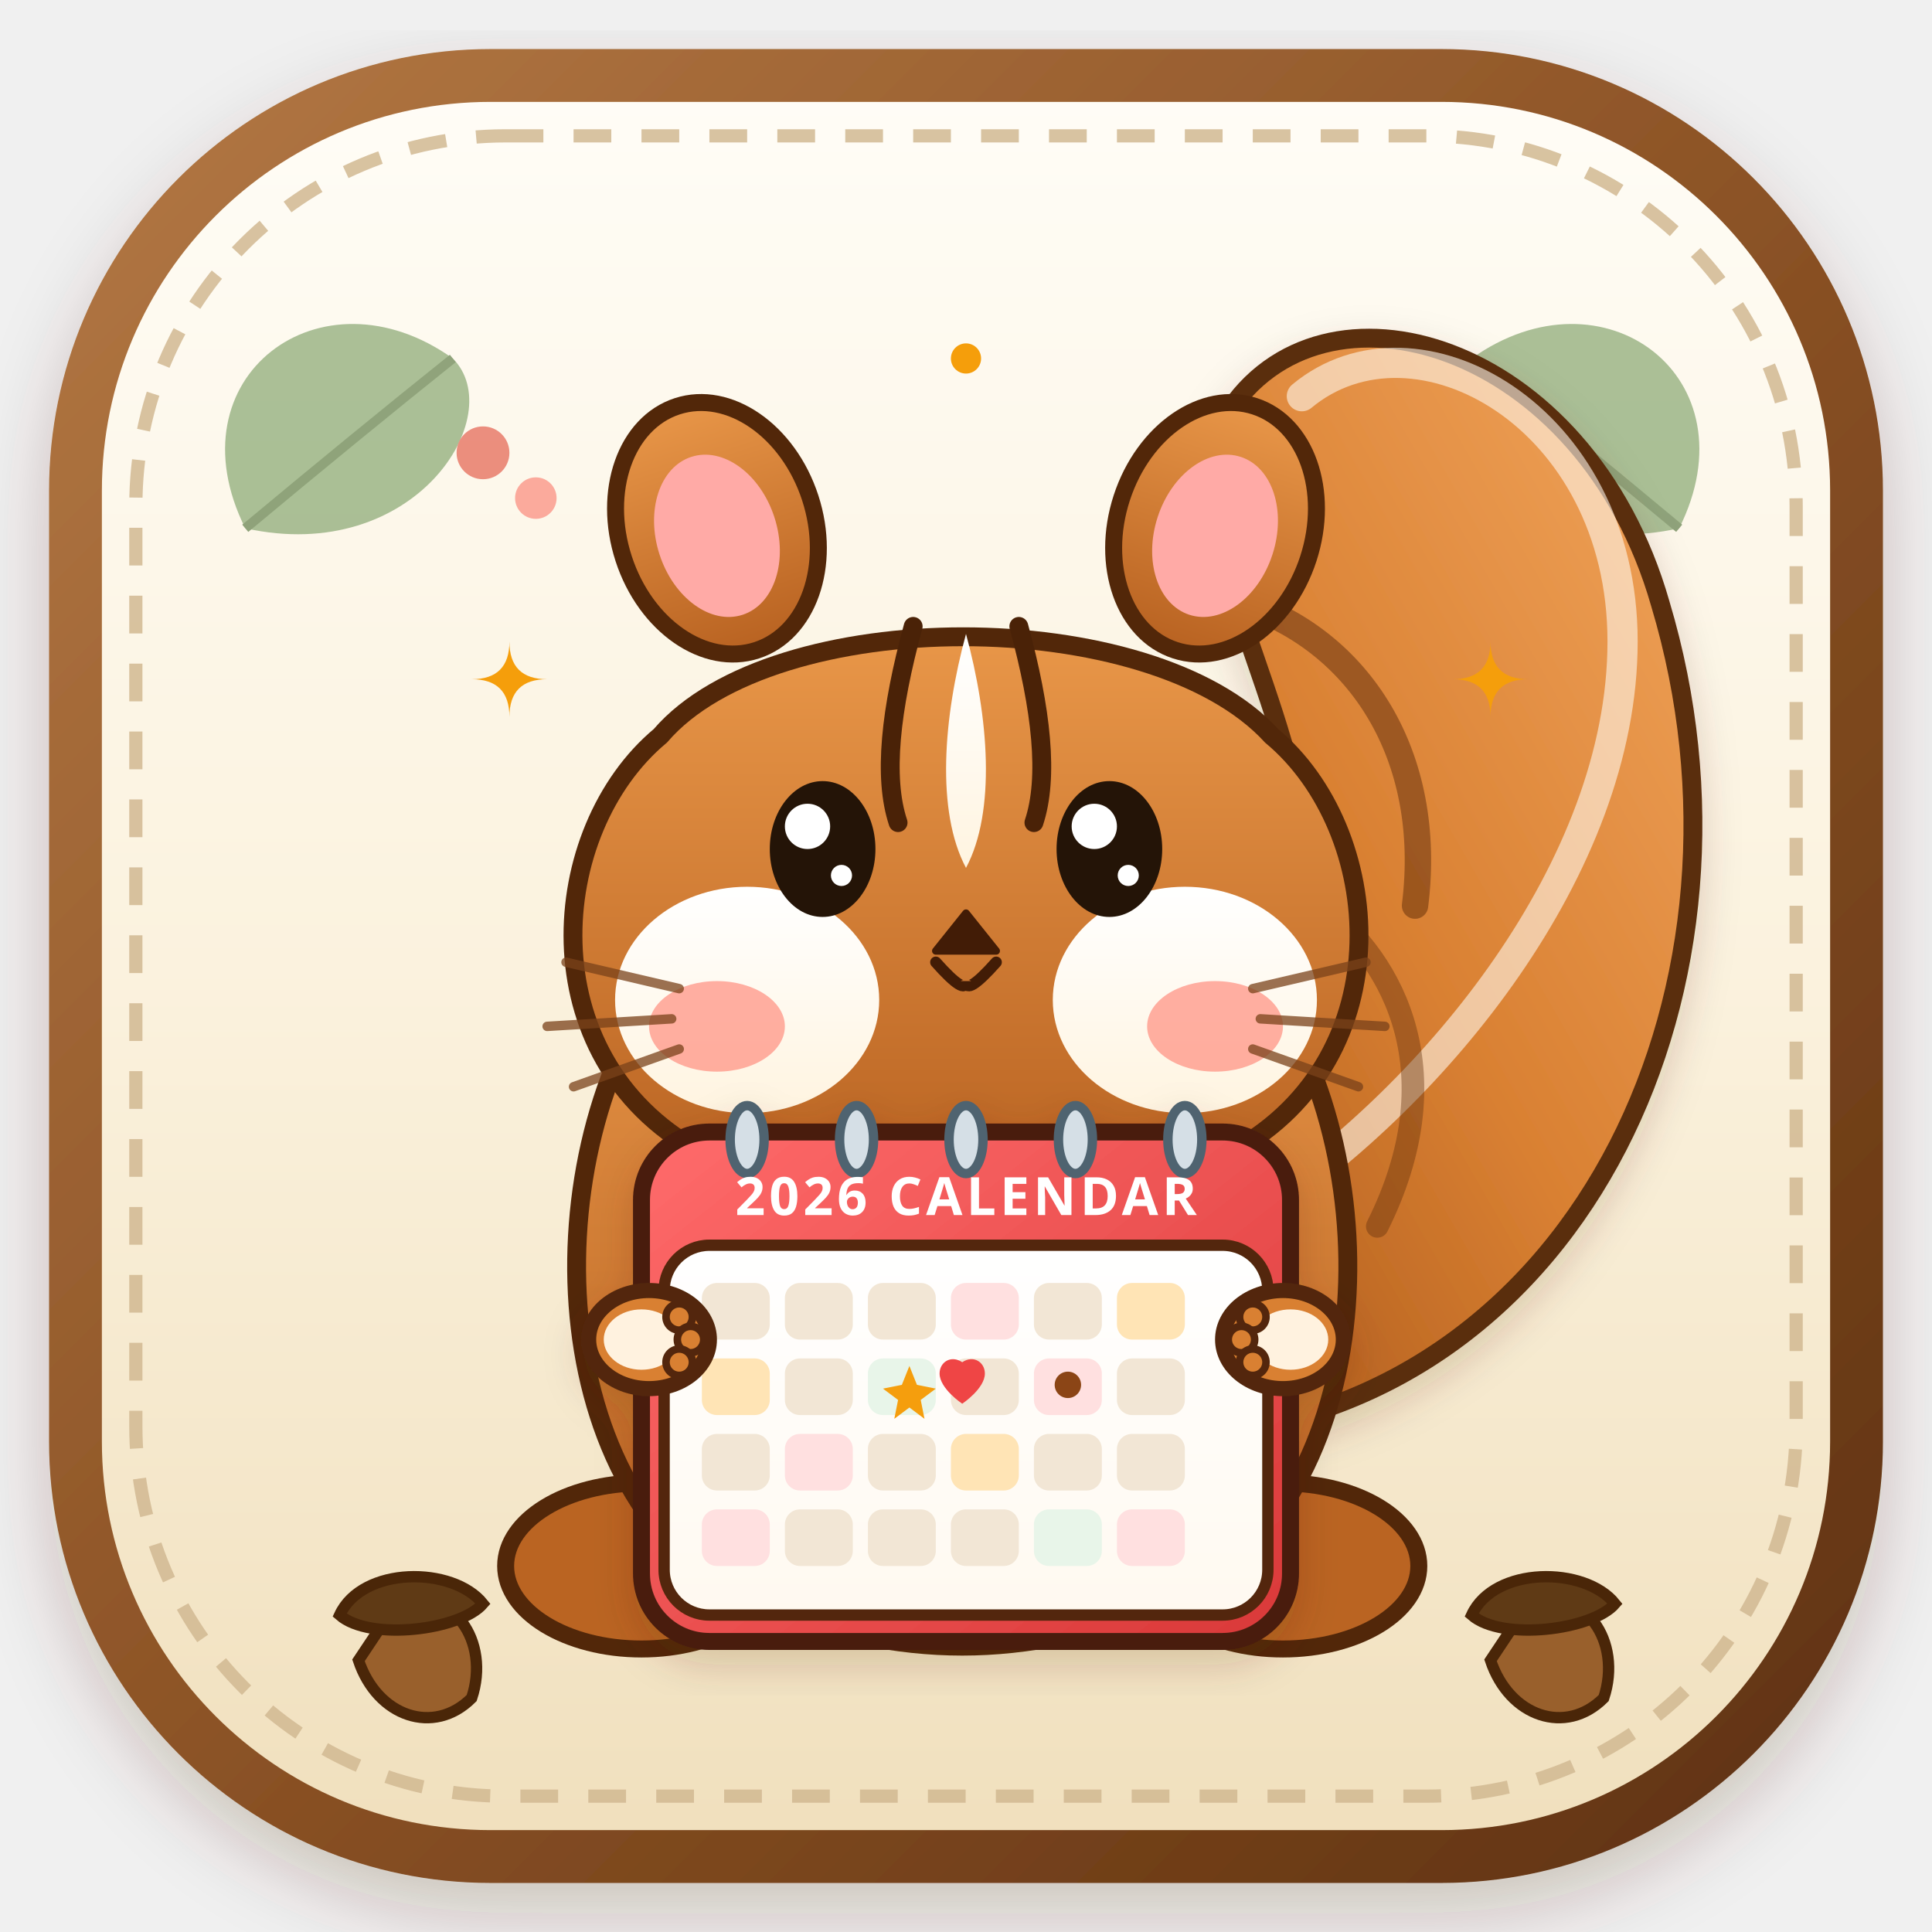
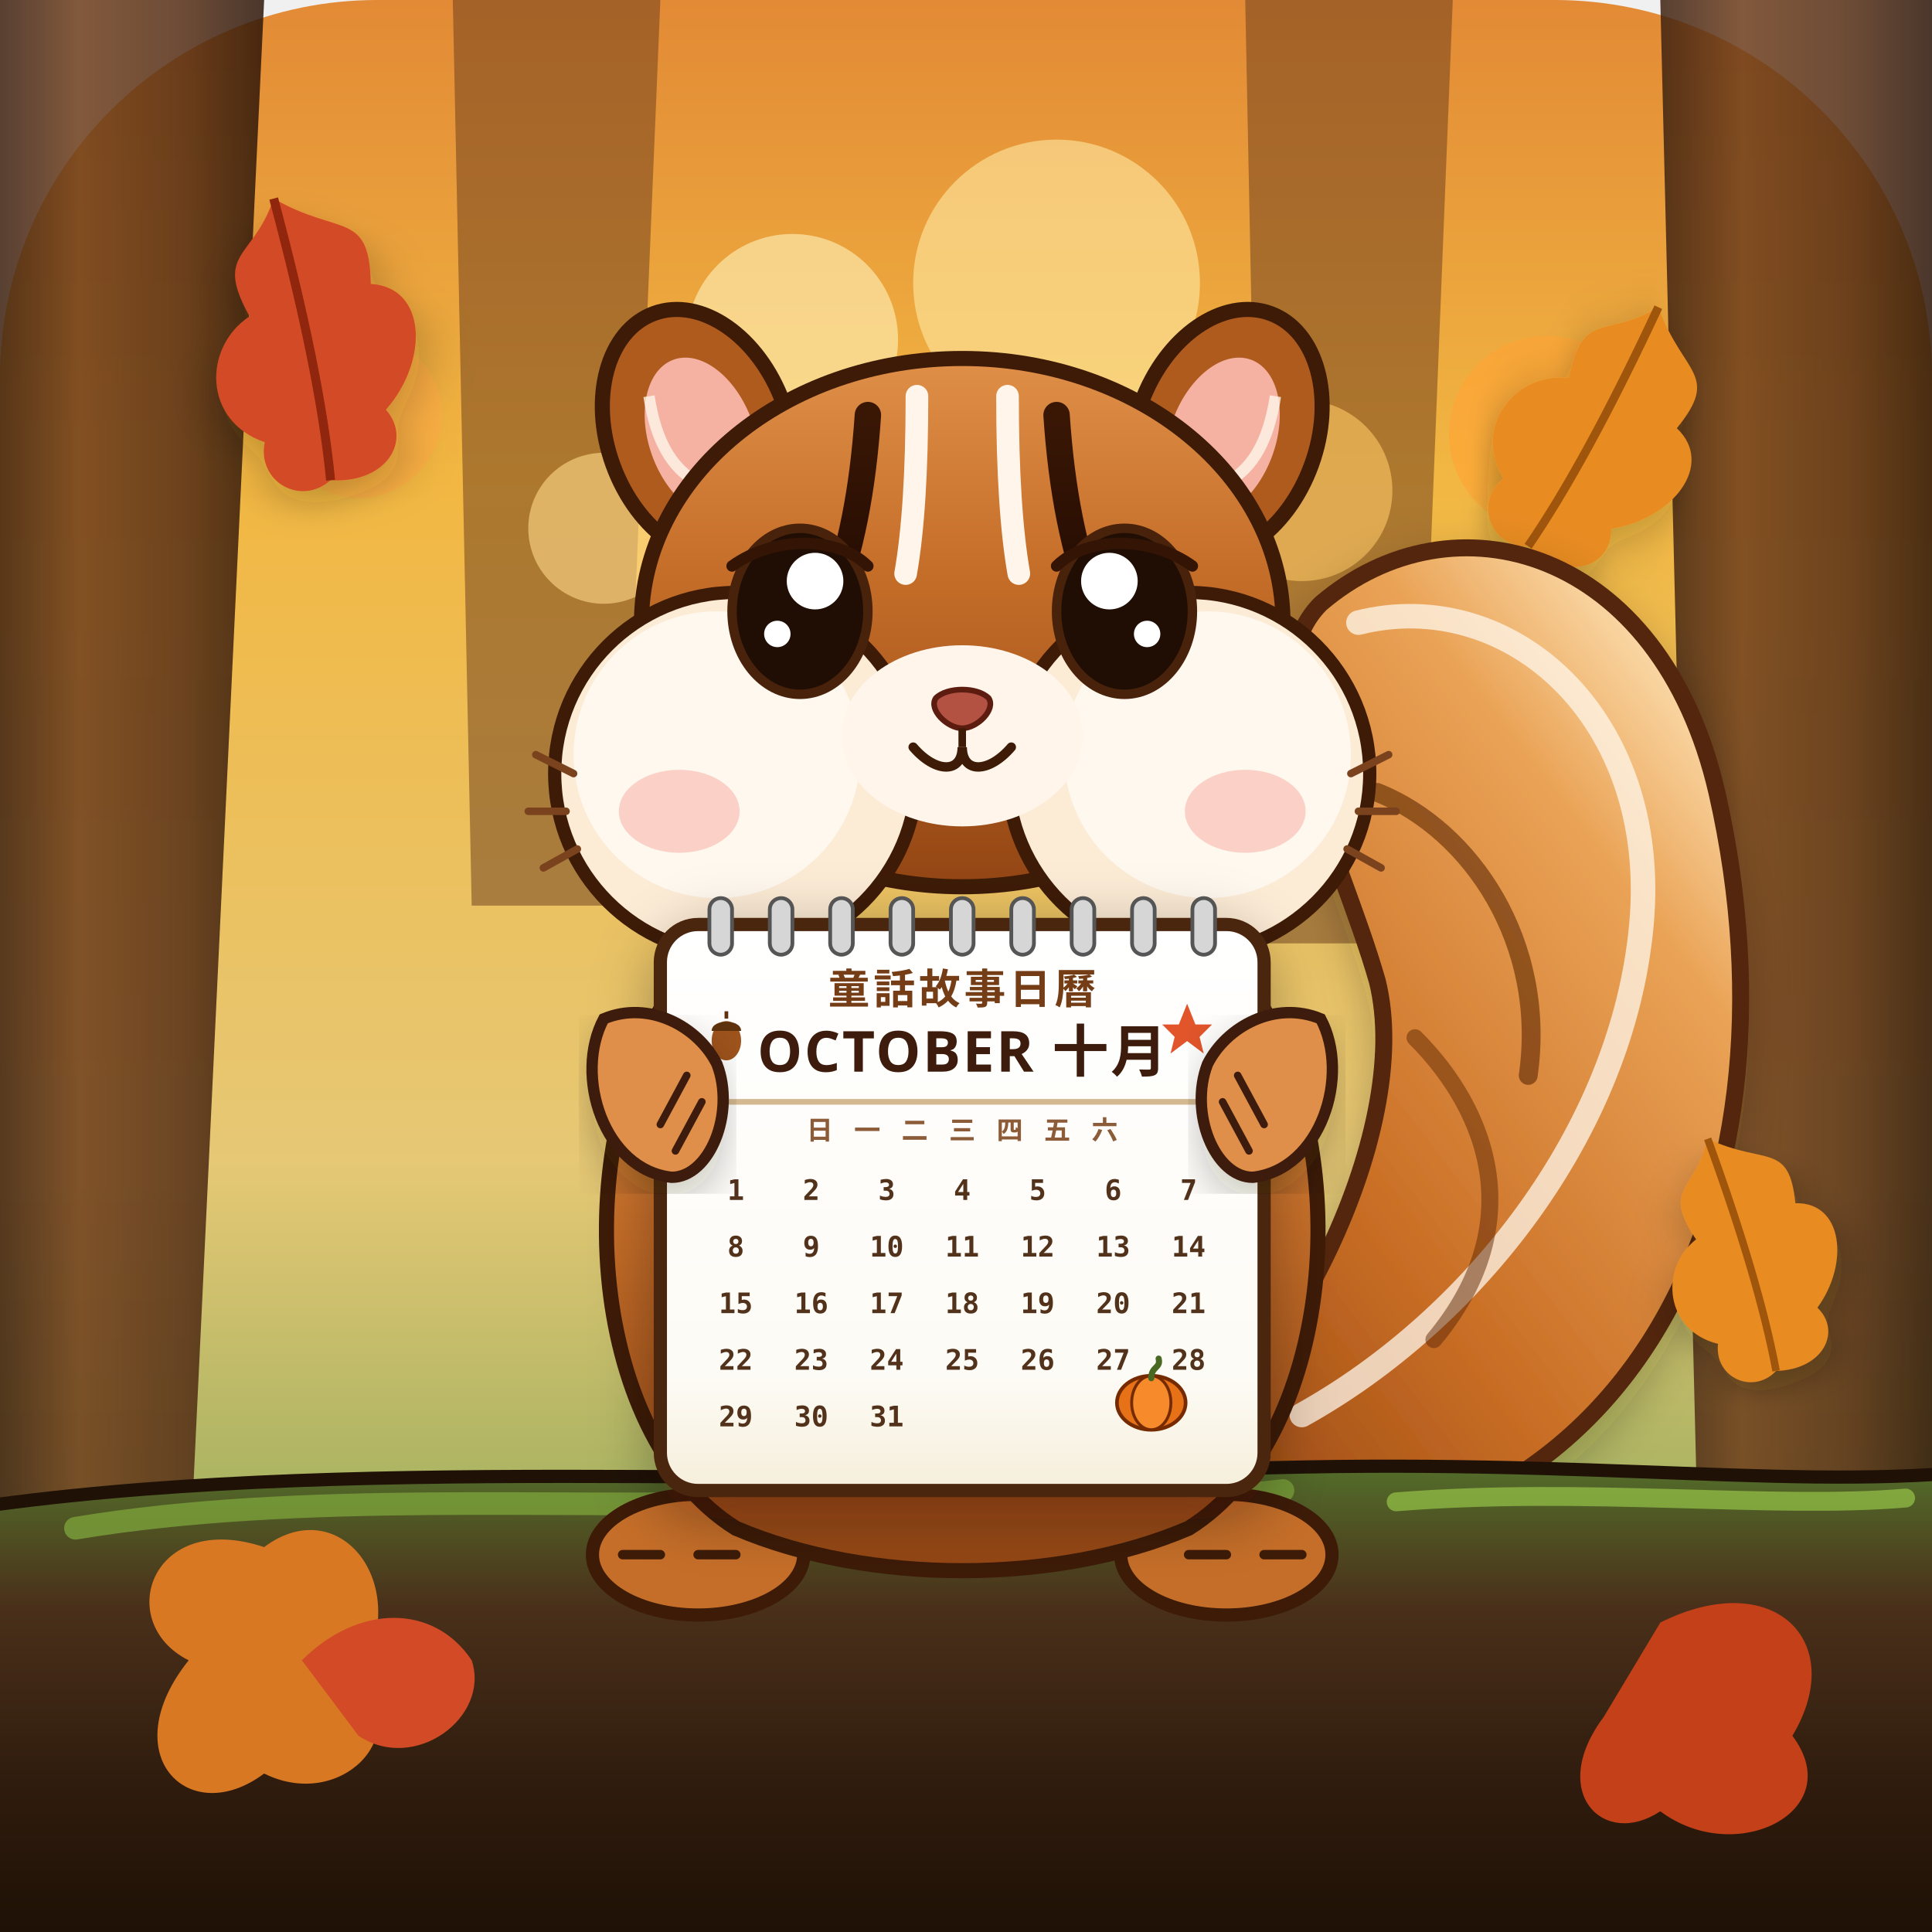
<svg xmlns="http://www.w3.org/2000/svg" viewBox="0 0 512 512" width="100%" height="100%">
  <defs>
-     <linearGradient id="warmBg" x1="0%" y1="0%" x2="0%" y2="100%">
+     <linearGradient id="forestSky" x1="0%" y1="0%" x2="0%" y2="100%">
+       <stop offset="0%" stop-color="#E28935" />
+       <stop offset="25%" stop-color="#F2B742" />
+       <stop offset="60%" stop-color="#E6C875" />
+       <stop offset="85%" stop-color="#8DAA59" />
+       <stop offset="100%" stop-color="#46682F" />
+     </linearGradient>
+     <linearGradient id="barkGrad" x1="0%" y1="0%" x2="100%" y2="0%">
+       <stop offset="0%" stop-color="#3D2111" />
+       <stop offset="30%" stop-color="#6E3E1C" />
+       <stop offset="70%" stop-color="#552E15" />
+       <stop offset="100%" stop-color="#2D1609" />
+     </linearGradient>
+     <linearGradient id="logGrad" x1="0%" y1="0%" x2="0%" y2="100%">
+       <stop offset="0%" stop-color="#536D2A" />
+       <stop offset="30%" stop-color="#4A301A" />
+       <stop offset="70%" stop-color="#2E1B0D" />
+       <stop offset="100%" stop-color="#1F1106" />
+     </linearGradient>
+     <linearGradient id="chipFur" x1="0%" y1="0%" x2="0%" y2="100%">
+       <stop offset="0%" stop-color="#DF8F48" />
+       <stop offset="40%" stop-color="#C56E29" />
+       <stop offset="100%" stop-color="#934614" />
+     </linearGradient>
+     <linearGradient id="chipBelly" x1="0%" y1="0%" x2="0%" y2="100%">
      <stop offset="0%" stop-color="#FFFDF7" />
-       <stop offset="50%" stop-color="#FBF2DE" />
-       <stop offset="100%" stop-color="#F0DFBC" />
-     </linearGradient>
-     <linearGradient id="woodBorder" x1="0%" y1="0%" x2="100%" y2="100%">
-       <stop offset="0%" stop-color="#B37844" />
-       <stop offset="50%" stop-color="#8C5326" />
-       <stop offset="100%" stop-color="#5E3110" />
-     </linearGradient>
-     <linearGradient id="chipmunkMain" x1="0%" y1="0%" x2="0%" y2="100%">
-       <stop offset="0%" stop-color="#E89648" />
-       <stop offset="100%" stop-color="#B86221" />
-     </linearGradient>
-     <linearGradient id="chipmunkDark" x1="0%" y1="0%" x2="0%" y2="100%">
-       <stop offset="0%" stop-color="#6E3710" />
-       <stop offset="100%" stop-color="#421E06" />
-     </linearGradient>
-     <linearGradient id="chipmunkWhite" x1="0%" y1="0%" x2="0%" y2="100%">
+       <stop offset="60%" stop-color="#FCEFD8" />
+       <stop offset="100%" stop-color="#F4DCB6" />
+     </linearGradient>
+     <linearGradient id="stripeDark" x1="0%" y1="0%" x2="0%" y2="100%">
+       <stop offset="0%" stop-color="#3A1705" />
+       <stop offset="100%" stop-color="#220B02" />
+     </linearGradient>
+     <linearGradient id="tailGrad" x1="0%" y1="100%" x2="80%" y2="0%">
+       <stop offset="0%" stop-color="#8C3F10" />
+       <stop offset="40%" stop-color="#C96E25" />
+       <stop offset="80%" stop-color="#EAA356" />
+       <stop offset="100%" stop-color="#FDE2B5" />
+     </linearGradient>
+     <linearGradient id="calPaper" x1="0%" y1="0%" x2="0%" y2="100%">
      <stop offset="0%" stop-color="#FFFFFF" />
-       <stop offset="100%" stop-color="#FFF4E0" />
-     </linearGradient>
-     <linearGradient id="tailGrad" x1="0%" y1="100%" x2="100%" y2="0%">
-       <stop offset="0%" stop-color="#9C4C14" />
-       <stop offset="50%" stop-color="#D98032" />
-       <stop offset="100%" stop-color="#F2A65E" />
-     </linearGradient>
-     <linearGradient id="calCover" x1="0%" y1="0%" x2="100%" y2="100%">
-       <stop offset="0%" stop-color="#FF6B6B" />
-       <stop offset="100%" stop-color="#D93838" />
-     </linearGradient>
-     <linearGradient id="calPage" x1="0%" y1="0%" x2="0%" y2="100%">
-       <stop offset="0%" stop-color="#FFFFFF" />
-       <stop offset="100%" stop-color="#FFF9F0" />
-     </linearGradient>
-     <filter id="dropShadow" x="-10%" y="-10%" width="120%" height="120%">
-       <feDropShadow dx="0" dy="8" stdDeviation="10" flood-color="#4A2608" flood-opacity="0.22" />
+       <stop offset="80%" stop-color="#FDFBF5" />
+       <stop offset="100%" stop-color="#F5EEDA" />
+     </linearGradient>
+     <filter id="softShadow" x="-10%" y="-10%" width="120%" height="120%">
+       <feDropShadow dx="0" dy="5" stdDeviation="6" flood-color="#2B1608" flood-opacity="0.25" />
    </filter>
-     <filter id="elementShadow" x="-10%" y="-10%" width="120%" height="120%">
-       <feDropShadow dx="0" dy="4" stdDeviation="5" flood-color="#542E11" flood-opacity="0.18" />
+     <filter id="calShadow" x="-15%" y="-10%" width="130%" height="125%">
+       <feDropShadow dx="0" dy="6" stdDeviation="8" flood-color="#1A0D04" flood-opacity="0.32" />
    </filter>
  </defs>
-   <rect x="20" y="20" width="472" height="472" rx="110" fill="url(#warmBg)" stroke="url(#woodBorder)" stroke-width="14" filter="url(#dropShadow)" />
-   <rect x="36" y="36" width="440" height="440" rx="98" fill="none" stroke="#D1B892" stroke-width="3.5" stroke-dasharray="10 8" opacity="0.85" />
-   <g opacity="0.65">
-     <path d="M 65 140 C 45 100 85 70 120 95 C 135 110 110 150 65 140 Z" fill="#7E9F67" />
-     <path d="M 65 140 Q 95 115 120 95" stroke="#54753D" stroke-width="2.5" fill="none" />
-     <circle cx="128" cy="120" r="7" fill="#E25442" />
-     <circle cx="142" cy="132" r="5.5" fill="#FA8072" />
-     <path d="M 445 140 C 465 100 425 70 390 95 C 375 110 400 150 445 140 Z" fill="#7E9F67" />
-     <path d="M 445 140 Q 415 115 390 95" stroke="#54753D" stroke-width="2.5" fill="none" />
-     <circle cx="384" cy="120" r="7" fill="#E25442" />
-   </g>
-   <g filter="url(#elementShadow)">
-     <path d="M 320 380 C 420 370 470 260 440 160 C 420 90 350 70 325 110 C 310 135 340 180 345 220 C 350 265 310 330 280 350 Z" fill="url(#tailGrad)" stroke="#5A2E0D" stroke-width="5" stroke-linejoin="round" />
-     <path d="M 345 105 C 375 80 430 110 430 170 C 430 230 380 290 335 320" fill="none" stroke="#FFF7EB" stroke-width="8" stroke-linecap="round" opacity="0.6" />
-     <path d="M 330 160 C 360 170 380 200 375 240" fill="none" stroke="#5E2C0A" stroke-width="7" stroke-linecap="round" opacity="0.5" />
-     <path d="M 350 240 C 370 255 385 285 365 325" fill="none" stroke="#5E2C0A" stroke-width="6" stroke-linecap="round" opacity="0.4" />
-   </g>
-   <g id="chipmunkGroup">
-     <ellipse cx="170" cy="415" rx="36" ry="22" fill="#BA6422" stroke="#522709" stroke-width="4.5" />
-     <ellipse cx="340" cy="415" rx="36" ry="22" fill="#BA6422" stroke="#522709" stroke-width="4.5" />
-     <path d="M 175 260 C 140 310 145 400 200 425 C 240 440 270 440 310 425 C 365 400 370 310 335 260 C 310 225 200 225 175 260 Z" fill="url(#chipmunkMain)" stroke="#522709" stroke-width="5" />
-     <ellipse cx="256" cy="355" rx="72" ry="68" fill="url(#chipmunkWhite)" opacity="0.95" />
-     <g>
-       <ellipse cx="190" cy="140" rx="26" ry="34" transform="rotate(-18 190 140)" fill="url(#chipmunkMain)" stroke="#522709" stroke-width="4.5" />
-       <ellipse cx="190" cy="142" rx="16" ry="22" transform="rotate(-18 190 142)" fill="#FFAAA6" />
-     </g>
-     <g>
-       <ellipse cx="322" cy="140" rx="26" ry="34" transform="rotate(18 322 140)" fill="url(#chipmunkMain)" stroke="#522709" stroke-width="4.5" />
-       <ellipse cx="322" cy="142" rx="16" ry="22" transform="rotate(18 322 142)" fill="#FFAAA6" />
-     </g>
-     <path d="M 175 195 C 145 220 140 280 185 305 C 220 325 292 325 327 305 C 372 280 367 220 337 195 C 305 160 205 160 175 195 Z" fill="url(#chipmunkMain)" stroke="#522709" stroke-width="5" />
-     <path d="M 256 168 C 250 190 248 215 256 230 C 264 215 262 190 256 168 Z" fill="url(#chipmunkWhite)" />
-     <path d="M 242 166 C 236 188 234 206 238 218" stroke="#4A2207" stroke-width="5" stroke-linecap="round" fill="none" />
-     <path d="M 270 166 C 276 188 278 206 274 218" stroke="#4A2207" stroke-width="5" stroke-linecap="round" fill="none" />
-     <ellipse cx="198" cy="265" rx="35" ry="30" fill="url(#chipmunkWhite)" />
-     <ellipse cx="314" cy="265" rx="35" ry="30" fill="url(#chipmunkWhite)" />
-     <ellipse cx="190" cy="272" rx="18" ry="12" fill="#FF8577" opacity="0.65" />
-     <ellipse cx="322" cy="272" rx="18" ry="12" fill="#FF8577" opacity="0.65" />
-     <ellipse cx="218" cy="225" rx="14" ry="18" fill="#241407" />
-     <circle cx="214" cy="219" r="6" fill="#FFFFFF" />
-     <circle cx="223" cy="232" r="2.8" fill="#FFFFFF" />
-     <ellipse cx="294" cy="225" rx="14" ry="18" fill="#241407" />
-     <circle cx="290" cy="219" r="6" fill="#FFFFFF" />
-     <circle cx="299" cy="232" r="2.8" fill="#FFFFFF" />
-     <polygon points="256,242 248,252 264,252" fill="#421C06" stroke="#421C06" stroke-width="2" stroke-linejoin="round" />
-     <path d="M 248 255 Q 256 264 256 260 Q 256 264 264 255" fill="none" stroke="#421C06" stroke-width="3" stroke-linecap="round" />
-     <path d="M 180 262 L 150 255 M 178 270 L 145 272 M 180 278 L 152 288" stroke="#7A421A" stroke-width="2.5" stroke-linecap="round" opacity="0.75" />
-     <path d="M 332 262 L 362 255 M 334 270 L 367 272 M 332 278 L 360 288" stroke="#7A421A" stroke-width="2.5" stroke-linecap="round" opacity="0.75" />
-   </g>
-   <g id="calendarBook" filter="url(#elementShadow)">
-     <rect x="170" y="300" width="172" height="135" rx="18" fill="url(#calCover)" stroke="#4A1E11" stroke-width="4.5" />
-     <rect x="176" y="330" width="160" height="98" rx="12" fill="url(#calPage)" stroke="#522709" stroke-width="3" />
-     <g fill="#D5DFE6" stroke="#4F6470" stroke-width="2.5">
-       <ellipse cx="198" cy="302" rx="4.5" ry="9" />
-       <ellipse cx="227" cy="302" rx="4.5" ry="9" />
-       <ellipse cx="256" cy="302" rx="4.5" ry="9" />
-       <ellipse cx="285" cy="302" rx="4.5" ry="9" />
-       <ellipse cx="314" cy="302" rx="4.5" ry="9" />
-     </g>
-     <text x="256" y="322" font-family="'Zen Maru Gothic', sans-serif, system-ui" font-size="14" font-weight="900" fill="#FFFFFF" text-anchor="middle" letter-spacing="1">
-       2026 CALENDAR
+   <rect width="512" height="512" rx="100" fill="url(#forestSky)" />
+   <g opacity="0.85">
+     <path d="M 0 0 L 70 0 L 50 420 L 0 440 Z" fill="url(#barkGrad)" />
+     <path d="M 440 0 L 512 0 L 512 430 L 450 410 Z" fill="url(#barkGrad)" />
+     <path d="M 120 0 L 175 0 L 165 240 L 125 240 Z" fill="#693B1A" opacity="0.6" />
+     <path d="M 330 0 L 385 0 L 375 250 L 335 250 Z" fill="#693B1A" opacity="0.6" />
+   </g>
+   <g opacity="0.6">
+     <circle cx="210" cy="90" r="28" fill="#FFF4BD" />
+     <circle cx="280" cy="75" r="38" fill="#FFEAA3" />
+     <circle cx="160" cy="140" r="20" fill="#FFDB8B" />
+     <circle cx="345" cy="130" r="24" fill="#FFC966" />
+     <circle cx="250" cy="160" r="32" fill="#FFE8B0" />
+     <circle cx="95" cy="110" r="22" fill="#FFAA44" />
+     <circle cx="410" cy="115" r="26" fill="#FFA333" />
+   </g>
+   <g transform="translate(45, 60) rotate(-15) scale(0.95)" filter="url(#softShadow)">
+     <path d="M 30 0 C 45 15 55 10 50 30 C 65 35 60 55 45 65 C 50 75 40 85 25 80 C 15 85 5 75 10 65 C -5 55 0 35 15 30 C 10 10 20 15 30 0 Z" fill="#D34B26" />
+     <path d="M 30 0 Q 30 50 25 80" stroke="#8F250A" stroke-width="2.5" fill="none" />
+   </g>
+   <g transform="translate(415, 70) rotate(25) scale(0.9)" filter="url(#softShadow)">
+     <path d="M 30 0 C 45 15 55 10 50 30 C 65 35 60 55 45 65 C 50 75 40 85 25 80 C 15 85 5 75 10 65 C -5 55 0 35 15 30 C 10 10 20 15 30 0 Z" fill="#E88C22" />
+     <path d="M 30 0 Q 30 50 25 80" stroke="#A0550B" stroke-width="2.5" fill="none" />
+   </g>
+   <g filter="url(#softShadow)">
+     <path d="M 315 410 C 430 420 480 320 455 210 C 440 145 385 130 350 160 C 330 180 355 225 365 260 C 375 300 340 370 300 395 Z" fill="url(#tailGrad)" stroke="#522709" stroke-width="4.5" stroke-linejoin="round" />
+     <path d="M 360 165 C 400 155 440 190 435 245 C 430 300 390 350 345 375" fill="none" stroke="#FFF7EB" stroke-width="6.5" stroke-linecap="round" opacity="0.75" />
+     <path d="M 365 210 C 390 220 410 250 405 285" fill="none" stroke="#5E2805" stroke-width="5" stroke-linecap="round" opacity="0.6" />
+     <path d="M 375 275 C 395 295 405 325 380 355" fill="none" stroke="#5E2805" stroke-width="4.5" stroke-linecap="round" opacity="0.5" />
+   </g>
+   <path d="M -10 400 C 90 385 210 395 310 390 C 410 385 470 395 522 390 L 522 512 L -10 512 Z" fill="url(#logGrad)" stroke="#1F1106" stroke-width="3.5" />
+   <path d="M 20 405 C 80 395 150 400 200 398 C 240 396 280 402 340 395" fill="none" stroke="#7BA03A" stroke-width="6" stroke-linecap="round" opacity="0.8" />
+   <path d="M 370 398 C 420 394 470 400 505 397" fill="none" stroke="#8DB843" stroke-width="5" stroke-linecap="round" opacity="0.8" />
+   <path d="M 50 440 C 30 430 40 400 70 410 C 90 395 110 420 95 445 C 110 460 90 480 70 470 C 50 485 30 465 50 440 Z" fill="#D87823" />
+   <path d="M 80 440 C 95 425 115 425 125 440 C 130 455 110 470 95 460 Z" fill="#D34B26" />
+   <path d="M 440 430 C 470 415 490 435 475 460 C 490 480 460 495 440 480 C 425 490 410 475 425 455 Z" fill="#C44018" />
+   <g id="chipmunkMainGroup">
+     <ellipse cx="185" cy="412" rx="28" ry="16" fill="#C56E29" stroke="#3D1B07" stroke-width="3.5" />
+     <path d="M 165 412 L 175 412 M 185 412 L 195 412" stroke="#3D1B07" stroke-width="2.5" stroke-linecap="round" />
+     <ellipse cx="325" cy="412" rx="28" ry="16" fill="#C56E29" stroke="#3D1B07" stroke-width="3.5" />
+     <path d="M 315 412 L 325 412 M 335 412 L 345 412" stroke="#3D1B07" stroke-width="2.5" stroke-linecap="round" />
+     <path d="M 180 260 C 150 300 155 380 195 405 C 230 420 280 420 315 405 C 355 380 360 300 330 260 Z" fill="url(#chipFur)" stroke="#3D1B07" stroke-width="4" />
+     <g>
+       <ellipse cx="185" cy="115" rx="24" ry="34" transform="rotate(-20 185 115)" fill="#B05B1E" stroke="#3D1B07" stroke-width="4" />
+       <ellipse cx="186" cy="116" rx="14" ry="22" transform="rotate(-20 186 116)" fill="#F5B2A3" />
+       <path d="M 172 105 C 175 125 185 130 195 130" stroke="#FFF5EA" stroke-width="3" fill="none" opacity="0.8" />
+     </g>
+     <g>
+       <ellipse cx="325" cy="115" rx="24" ry="34" transform="rotate(20 325 115)" fill="#B05B1E" stroke="#3D1B07" stroke-width="4" />
+       <ellipse cx="324" cy="116" rx="14" ry="22" transform="rotate(20 324 116)" fill="#F5B2A3" />
+       <path d="M 338 105 C 335 125 325 130 315 130" stroke="#FFF5EA" stroke-width="3" fill="none" opacity="0.8" />
+     </g>
+     <ellipse cx="255" cy="165" rx="85" ry="70" fill="url(#chipFur)" stroke="#3D1B07" stroke-width="4" />
+     <path d="M 255 100 Q 255 135 255 155" stroke="url(#stripeDark)" stroke-width="9" stroke-linecap="round" />
+     <path d="M 243 105 Q 243 135 240 152" stroke="#FFF5EB" stroke-width="6" stroke-linecap="round" />
+     <path d="M 267 105 Q 267 135 270 152" stroke="#FFF5EB" stroke-width="6" stroke-linecap="round" />
+     <path d="M 230 110 Q 228 140 220 160" stroke="url(#stripeDark)" stroke-width="7" stroke-linecap="round" />
+     <path d="M 280 110 Q 282 140 290 160" stroke="url(#stripeDark)" stroke-width="7" stroke-linecap="round" />
+     <circle cx="195" cy="205" r="48" fill="#FCEBD5" stroke="#3D1B07" stroke-width="3.5" />
+     <circle cx="190" cy="200" r="38" fill="#FFF8EE" />
+     <ellipse cx="180" cy="215" rx="16" ry="11" fill="#F7A196" opacity="0.45" />
+     <circle cx="315" cy="205" r="48" fill="#FCEBD5" stroke="#3D1B07" stroke-width="3.5" />
+     <circle cx="320" cy="200" r="38" fill="#FFF8EE" />
+     <ellipse cx="330" cy="215" rx="16" ry="11" fill="#F7A196" opacity="0.45" />
+     <ellipse cx="255" cy="195" rx="32" ry="24" fill="#FFF5EB" />
+     <g>
+       <ellipse cx="212" cy="162" rx="18" ry="22" fill="#200E04" stroke="#48220A" stroke-width="2.5" />
+       <circle cx="216" cy="154" r="7.5" fill="#FFFFFF" />
+       <circle cx="206" cy="168" r="3.5" fill="#FFFFFF" />
+       <path d="M 194 150 C 205 142 222 142 230 150" stroke="#331405" stroke-width="3" stroke-linecap="round" fill="none" />
+     </g>
+     <g>
+       <ellipse cx="298" cy="162" rx="18" ry="22" fill="#200E04" stroke="#48220A" stroke-width="2.5" />
+       <circle cx="294" cy="154" r="7.5" fill="#FFFFFF" />
+       <circle cx="304" cy="168" r="3.5" fill="#FFFFFF" />
+       <path d="M 316 150 C 305 142 288 142 280 150" stroke="#331405" stroke-width="3" stroke-linecap="round" fill="none" />
+     </g>
+     <path d="M 248 185 C 251 182 259 182 262 185 C 264 188 259 193 255 193 C 251 193 246 188 248 185 Z" fill="#B35242" stroke="#5C1C10" stroke-width="1.5" />
+     <path d="M 255 193 L 255 198" stroke="#3D1B07" stroke-width="2" />
+     <path d="M 242 198 C 248 205 255 205 255 198 C 255 205 262 205 268 198" stroke="#3D1B07" stroke-width="2.5" fill="none" stroke-linecap="round" />
+     <path d="M 152 205 L 142 200 M 150 215 L 140 215 M 153 225 L 144 230" stroke="#7A421D" stroke-width="2" stroke-linecap="round" />
+     <path d="M 358 205 L 368 200 M 360 215 L 370 215 M 357 225 L 366 230" stroke="#7A421D" stroke-width="2" stroke-linecap="round" />
+   </g>
+   <g id="calendarBook" filter="url(#calShadow)">
+     <rect x="175" y="245" width="160" height="150" rx="10" fill="url(#calPaper)" stroke="#4A260E" stroke-width="3.5" />
+     <g fill="#4A4A4A" stroke="#222" stroke-width="1">
+       <rect x="188" y="238" width="6" height="15" rx="3" fill="#D6D6D6" stroke="#555" />
+       <rect x="204" y="238" width="6" height="15" rx="3" fill="#D6D6D6" stroke="#555" />
+       <rect x="220" y="238" width="6" height="15" rx="3" fill="#D6D6D6" stroke="#555" />
+       <rect x="236" y="238" width="6" height="15" rx="3" fill="#D6D6D6" stroke="#555" />
+       <rect x="252" y="238" width="6" height="15" rx="3" fill="#D6D6D6" stroke="#555" />
+       <rect x="268" y="238" width="6" height="15" rx="3" fill="#D6D6D6" stroke="#555" />
+       <rect x="284" y="238" width="6" height="15" rx="3" fill="#D6D6D6" stroke="#555" />
+       <rect x="300" y="238" width="6" height="15" rx="3" fill="#D6D6D6" stroke="#555" />
+       <rect x="316" y="238" width="6" height="15" rx="3" fill="#D6D6D6" stroke="#555" />
+     </g>
+     <text x="255" y="266" text-anchor="middle" font-family="'Zen Maru Gothic', sans-serif" font-weight="900" font-size="11" fill="#753E17" letter-spacing="1">
+       童話故事日曆
    </text>
-     <g fill="#F2E6D5">
-       <rect x="186" y="340" width="18" height="15" rx="4" />
-       <rect x="208" y="340" width="18" height="15" rx="4" />
-       <rect x="230" y="340" width="18" height="15" rx="4" />
-       <rect x="252" y="340" width="18" height="15" rx="4" fill="#FFE0E0" />
-       <rect x="274" y="340" width="18" height="15" rx="4" />
-       <rect x="296" y="340" width="18" height="15" rx="4" fill="#FFE4B5" />
-       <rect x="186" y="360" width="18" height="15" rx="4" fill="#FFE4B5" />
-       <rect x="208" y="360" width="18" height="15" rx="4" />
-       <rect x="230" y="360" width="18" height="15" rx="4" fill="#E8F5E9" />
-       <rect x="252" y="360" width="18" height="15" rx="4" />
-       <rect x="274" y="360" width="18" height="15" rx="4" fill="#FFE0E0" />
-       <rect x="296" y="360" width="18" height="15" rx="4" />
-       <rect x="186" y="380" width="18" height="15" rx="4" />
-       <rect x="208" y="380" width="18" height="15" rx="4" fill="#FFE0E0" />
-       <rect x="230" y="380" width="18" height="15" rx="4" />
-       <rect x="252" y="380" width="18" height="15" rx="4" fill="#FFE4B5" />
-       <rect x="274" y="380" width="18" height="15" rx="4" />
-       <rect x="296" y="380" width="18" height="15" rx="4" />
-       <rect x="186" y="400" width="18" height="15" rx="4" fill="#FFE0E0" />
-       <rect x="208" y="400" width="18" height="15" rx="4" />
-       <rect x="230" y="400" width="18" height="15" rx="4" />
-       <rect x="252" y="400" width="18" height="15" rx="4" />
-       <rect x="274" y="400" width="18" height="15" rx="4" fill="#E8F5E9" />
-       <rect x="296" y="400" width="18" height="15" rx="4" fill="#FFE0E0" />
-     </g>
-     <path d="M 239 367 L 241 362 L 243 367 L 248 368 L 244 371 L 245 376 L 241 373 L 237 376 L 238 371 L 234 368 Z" fill="#F59E0B" />
-     <path d="M 261 364 C 261 361 258 359 255 361 C 252 359 249 361 249 364 C 249 368 255 372 255 372 C 255 372 261 368 261 364 Z" fill="#EF4444" />
-     <circle cx="283" cy="367" r="3.5" fill="#8B4513" />
-     <g>
-       <ellipse cx="172" cy="355" rx="16" ry="13" fill="#D98032" stroke="#522709" stroke-width="4" />
-       <ellipse cx="170" cy="355" rx="10" ry="8" fill="#FFF2DF" />
-       <circle cx="180" cy="349" r="3.5" fill="#D98032" stroke="#522709" stroke-width="2" />
-       <circle cx="183" cy="355" r="3.5" fill="#D98032" stroke="#522709" stroke-width="2" />
-       <circle cx="180" cy="361" r="3.5" fill="#D98032" stroke="#522709" stroke-width="2" />
-     </g>
-     <g>
-       <ellipse cx="340" cy="355" rx="16" ry="13" fill="#D98032" stroke="#522709" stroke-width="4" />
-       <ellipse cx="342" cy="355" rx="10" ry="8" fill="#FFF2DF" />
-       <circle cx="332" cy="349" r="3.5" fill="#D98032" stroke="#522709" stroke-width="2" />
-       <circle cx="329" cy="355" r="3.5" fill="#D98032" stroke="#522709" stroke-width="2" />
-       <circle cx="332" cy="361" r="3.5" fill="#D98032" stroke="#522709" stroke-width="2" />
-     </g>
-   </g>
-   <g id="bottomDeco">
-     <path d="M 105 425 C 120 420 130 435 125 450 C 115 460 100 455 95 440 Z" fill="#99602C" stroke="#4A2608" stroke-width="3" />
-     <path d="M 90 428 C 96 415 120 415 128 425 C 122 432 98 435 90 428 Z" fill="#5F3A15" stroke="#4A2608" stroke-width="3" />
-     <path d="M 405 425 C 420 420 430 435 425 450 C 415 460 400 455 395 440 Z" fill="#99602C" stroke="#4A2608" stroke-width="3" />
-     <path d="M 390 428 C 396 415 420 415 428 425 C 422 432 398 435 390 428 Z" fill="#5F3A15" stroke="#4A2608" stroke-width="3" />
-     <path d="M 125 180 Q 135 180 135 170 Q 135 180 145 180 Q 135 180 135 190 Q 135 180 125 180 Z" fill="#F59E0B" />
-     <path d="M 385 180 Q 395 180 395 170 Q 395 180 405 180 Q 395 180 395 190 Q 395 180 385 180 Z" fill="#F59E0B" />
-     <circle cx="256" cy="95" r="4" fill="#F59E0B" />
+     <text x="255" y="284" text-anchor="middle" font-family="'Zen Maru Gothic', sans-serif" font-weight="900" font-size="15" fill="#3D1B07" letter-spacing="0.5">
+       OCTOBER 十月
+     </text>
+     <g transform="translate(186, 268) scale(0.65)">
+       <ellipse cx="10" cy="12" rx="6" ry="8" fill="#9E531D" />
+       <path d="M 4 8 C 4 3 16 3 16 8 Z" fill="#5E3110" />
+       <path d="M 10 3 L 10 0" stroke="#5E3110" stroke-width="1.5" />
+     </g>
+     <g transform="translate(308, 266) scale(0.55)">
+       <path d="M 12 0 L 16 10 L 24 10 L 18 16 L 20 24 L 12 18 L 4 24 L 6 16 L 0 10 L 8 10 Z" fill="#E2542B" />
+     </g>
+     <line x1="184" y1="292" x2="326" y2="292" stroke="#D3B890" stroke-width="1.5" />
+     <text x="255" y="302" text-anchor="middle" font-family="monospace" font-weight="700" font-size="7" fill="#8C5C38" letter-spacing="2">
+       日 一 二 三 四 五 六
+     </text>
+     <g font-family="monospace" font-size="7.5" font-weight="bold" fill="#52321C" text-anchor="middle">
+       <text x="195" y="318">1</text>
+       <text x="215" y="318">2</text>
+       <text x="235" y="318">3</text>
+       <text x="255" y="318">4</text>
+       <text x="275" y="318">5</text>
+       <text x="295" y="318">6</text>
+       <text x="315" y="318">7</text>
+       <text x="195" y="333">8</text>
+       <text x="215" y="333">9</text>
+       <text x="235" y="333">10</text>
+       <text x="255" y="333">11</text>
+       <text x="275" y="333">12</text>
+       <text x="295" y="333">13</text>
+       <text x="315" y="333">14</text>
+       <text x="195" y="348">15</text>
+       <text x="215" y="348">16</text>
+       <text x="235" y="348">17</text>
+       <text x="255" y="348">18</text>
+       <text x="275" y="348">19</text>
+       <text x="295" y="348">20</text>
+       <text x="315" y="348">21</text>
+       <text x="195" y="363">22</text>
+       <text x="215" y="363">23</text>
+       <text x="235" y="363">24</text>
+       <text x="255" y="363">25</text>
+       <text x="275" y="363">26</text>
+       <text x="295" y="363">27</text>
+       <text x="315" y="363">28</text>
+       <text x="195" y="378">29</text>
+       <text x="215" y="378">30</text>
+       <text x="235" y="378">31</text>
+     </g>
+     <g transform="translate(296, 362) scale(0.65)">
+       <ellipse cx="14" cy="15" rx="14" ry="11" fill="#E67119" stroke="#752C06" stroke-width="1.5" />
+       <ellipse cx="14" cy="15" rx="8" ry="11" fill="#F78A2A" stroke="#752C06" stroke-width="1.2" />
+       <path d="M 14 5 C 14 0 18 1 17 -3" stroke="#4A6922" stroke-width="2.5" fill="none" stroke-linecap="round" />
+     </g>
+   </g>
+   <g filter="url(#softShadow)">
+     <path d="M 160 270 C 152 285 160 310 178 312 C 188 312 195 295 190 282 C 185 272 172 265 160 270 Z" fill="#DF8F48" stroke="#3D1B07" stroke-width="3" />
+     <path d="M 182 285 L 175 298 M 186 292 L 179 305" stroke="#3D1B07" stroke-width="2" stroke-linecap="round" />
+   </g>
+   <g filter="url(#softShadow)">
+     <path d="M 350 270 C 358 285 350 310 332 312 C 322 312 315 295 320 282 C 325 272 338 265 350 270 Z" fill="#DF8F48" stroke="#3D1B07" stroke-width="3" />
+     <path d="M 328 285 L 335 298 M 324 292 L 331 305" stroke="#3D1B07" stroke-width="2" stroke-linecap="round" />
+   </g>
+   <g transform="translate(430, 310) rotate(-20) scale(0.8)" filter="url(#softShadow)">
+     <path d="M 30 0 C 45 15 55 10 50 30 C 65 35 60 55 45 65 C 50 75 40 85 25 80 C 15 85 5 75 10 65 C -5 55 0 35 15 30 C 10 10 20 15 30 0 Z" fill="#E88C22" />
+     <path d="M 30 0 Q 30 50 25 80" stroke="#A0550B" stroke-width="2.5" fill="none" />
  </g>
</svg>
